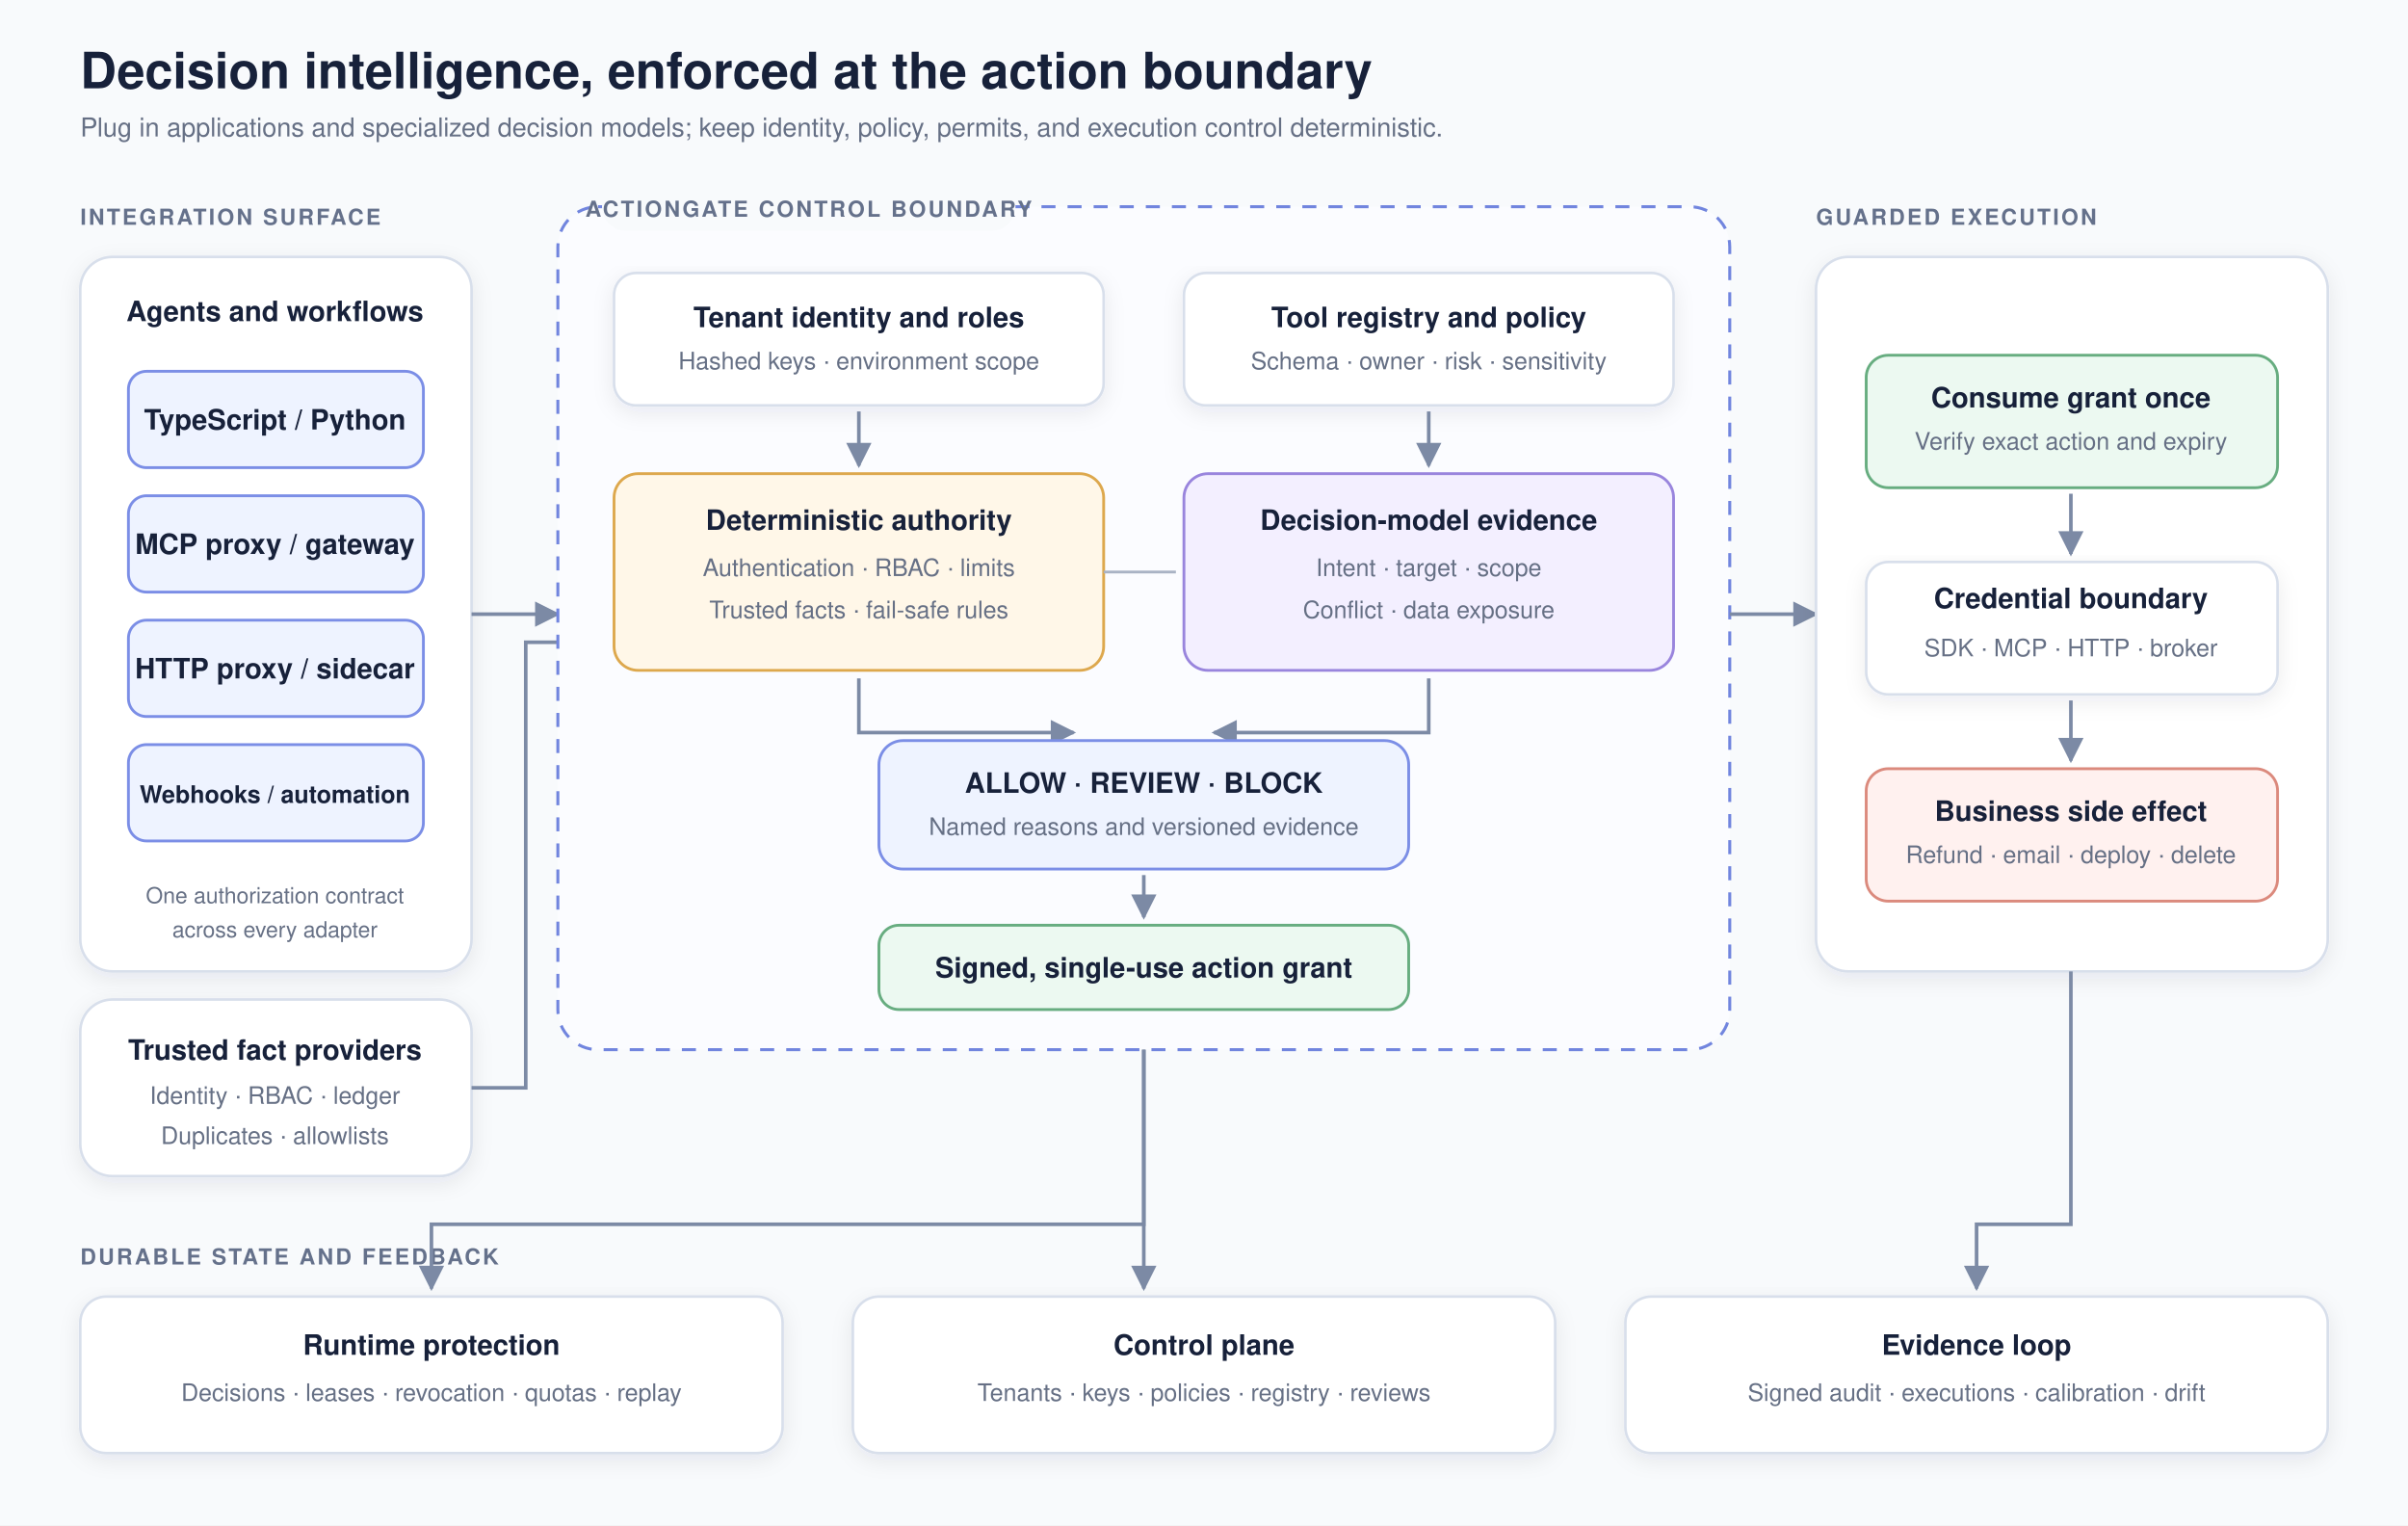
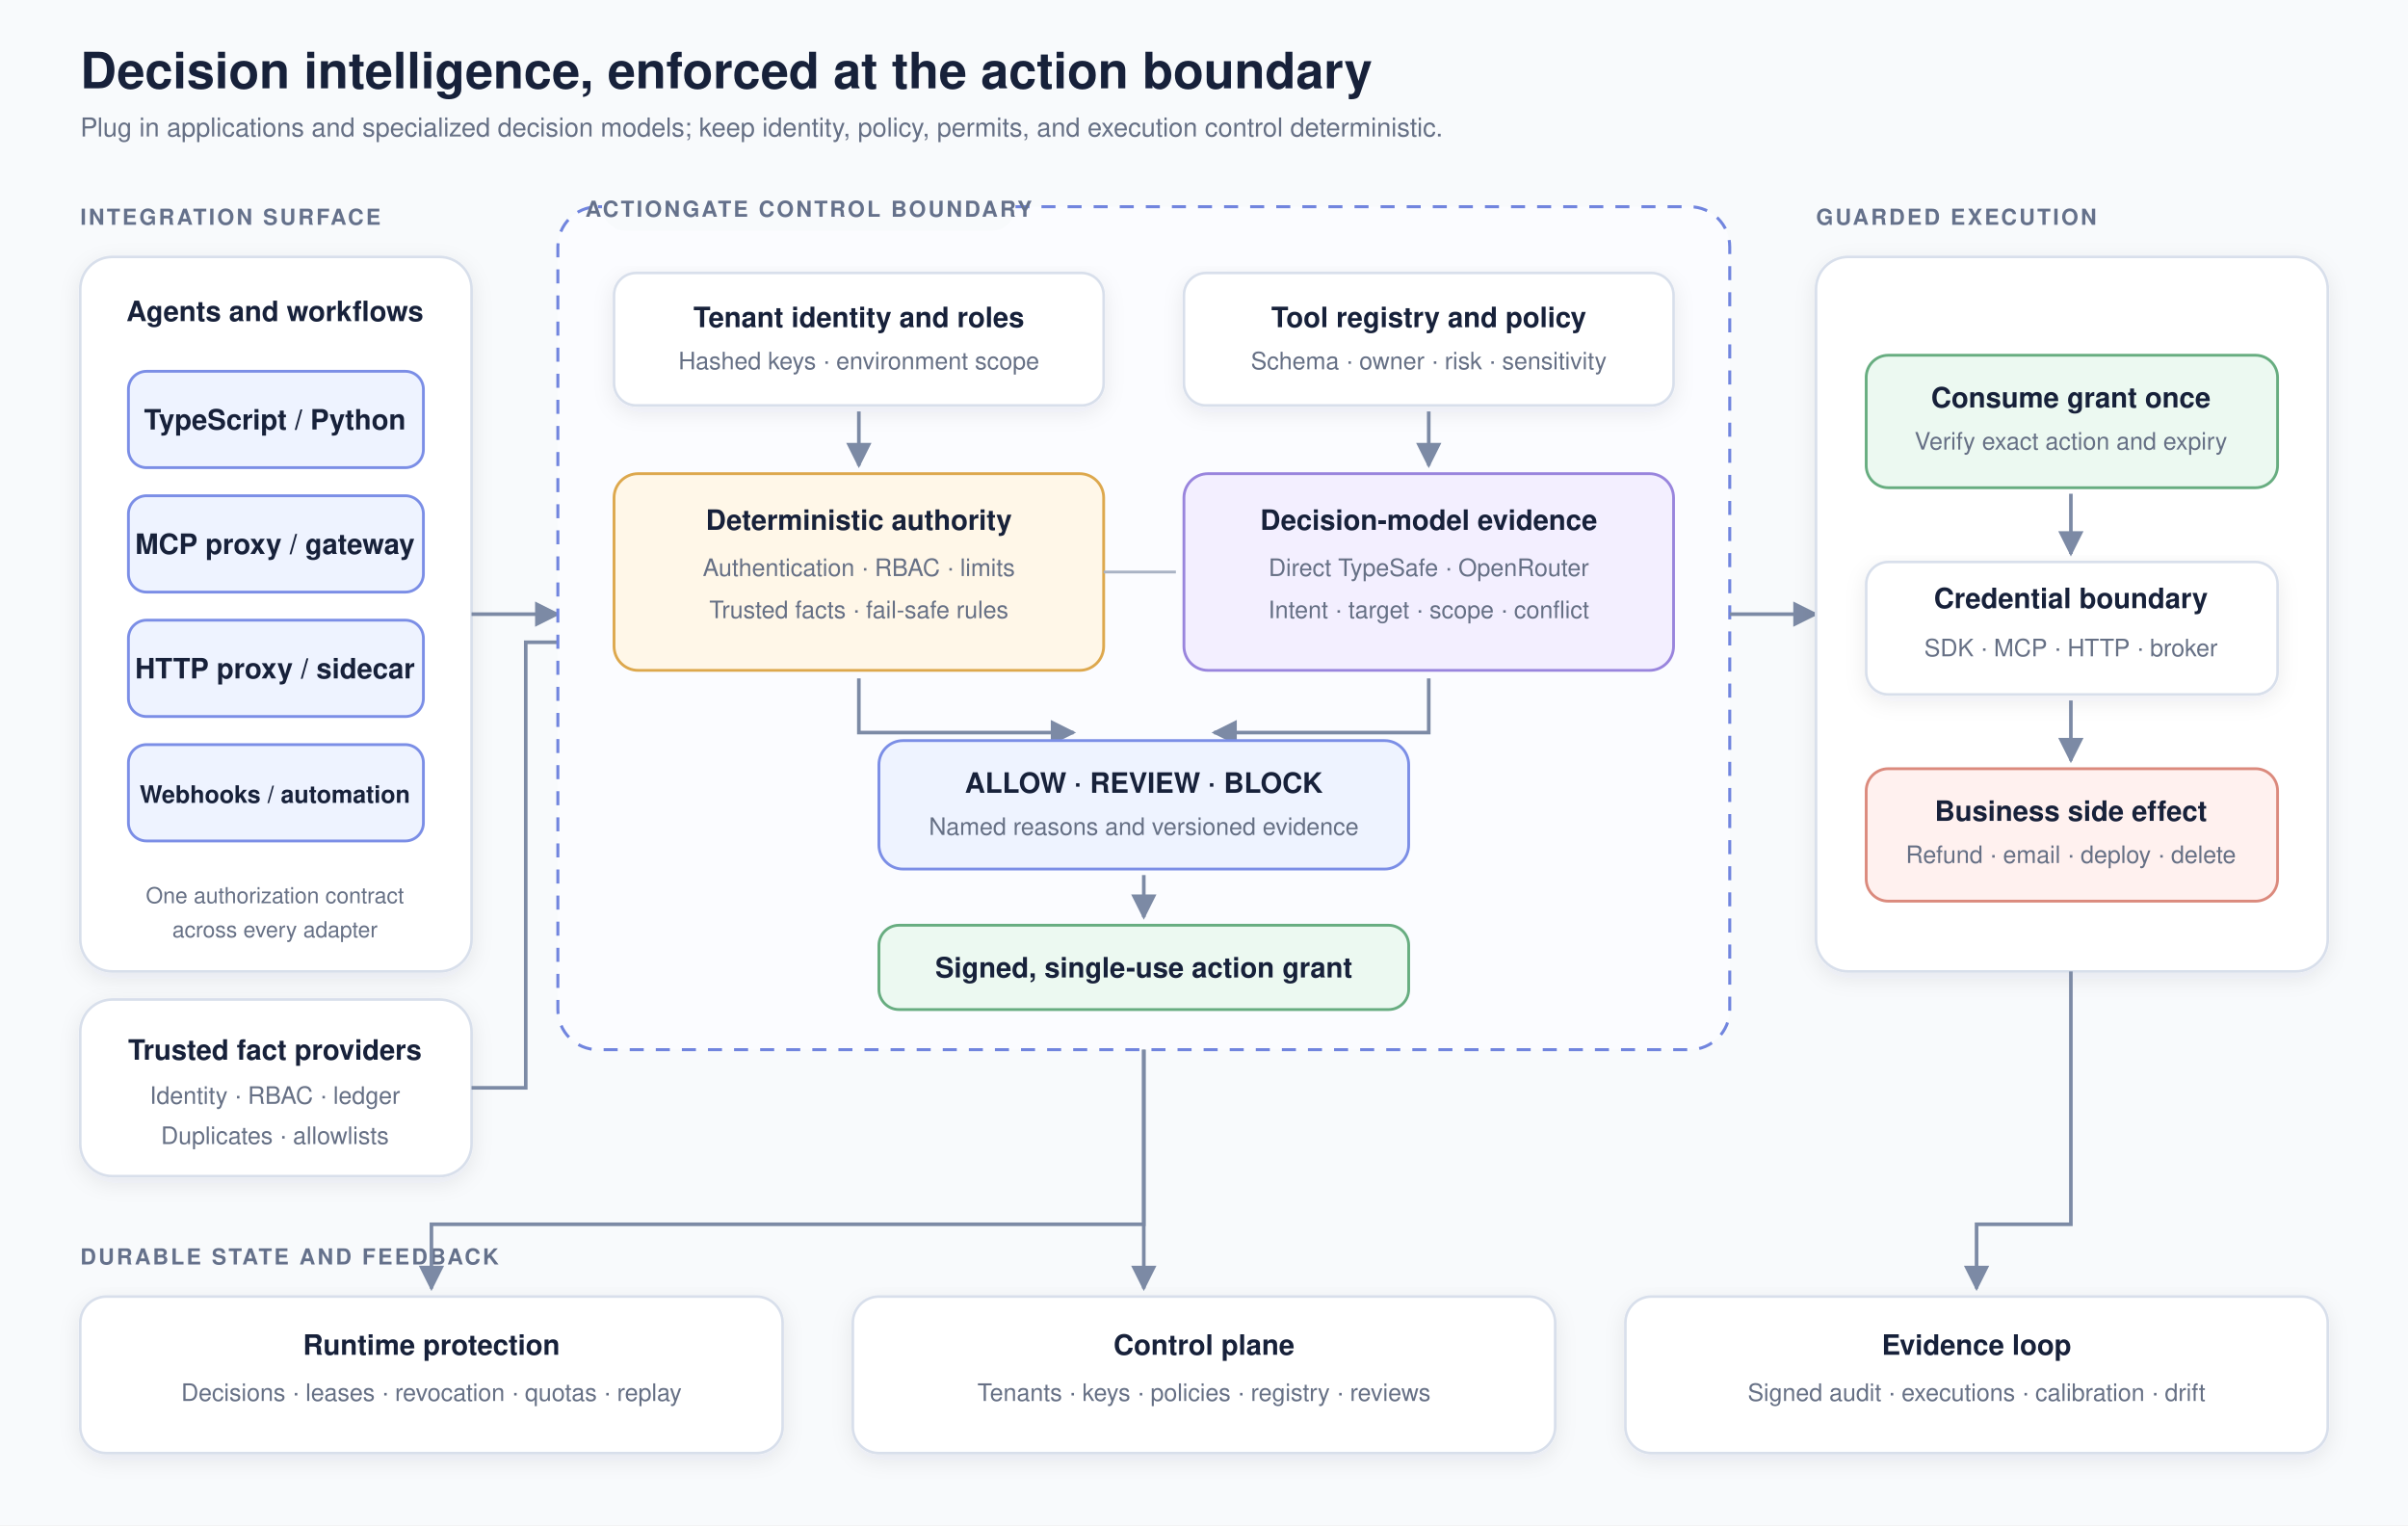
<svg xmlns="http://www.w3.org/2000/svg" viewBox="0 0 1200 760" width="1200" height="760" role="img" aria-labelledby="title description" font-family="ui-sans-serif,-apple-system,BlinkMacSystemFont,Segoe UI,Helvetica,Arial,sans-serif">
  <rect width="1200" height="760" fill="#f8fafc" />
  <defs>
    <marker id="arrow" viewBox="0 0 10 10" refX="9" refY="5" markerWidth="7" markerHeight="7" orient="auto">
      <path d="M0 0 L10 5 L0 10 z" fill="#7c8aa5" />
    </marker>
    <filter id="shadow" x="-10%" y="-10%" width="120%" height="130%">
      <feDropShadow dx="0" dy="3" stdDeviation="5" flood-color="#16213a" flood-opacity="0.08" />
    </filter>
    <style>
      .heading { font-size:25px; font-weight:700; fill:#17213a }
      .subheading { font-size:13px; fill:#667085 }
      .eyebrow { font-size:11px; font-weight:700; letter-spacing:.1em; fill:#65718b }
      .title { font-size:14px; font-weight:700; fill:#17213a }
      .adapter { font-size:12px; font-weight:700; fill:#17213a }
      .body { font-size:12px; fill:#667085 }
      .small { font-size:11px; fill:#667085 }
      .card { fill:#ffffff; stroke:#d8dfeb; stroke-width:1.3; filter:url(#shadow) }
      .blue { fill:#eef3ff; stroke:#7b8ee6; stroke-width:1.4 }
      .purple { fill:#f3efff; stroke:#9985dd; stroke-width:1.4 }
      .amber { fill:#fff7e8; stroke:#dda84d; stroke-width:1.4 }
      .green { fill:#ecf9f1; stroke:#67ad80; stroke-width:1.4 }
      .red { fill:#fff1ef; stroke:#db8a7d; stroke-width:1.4 }
      .boundary { fill:#fbfcff; stroke:#7185de; stroke-width:1.5; stroke-dasharray:7 6 }
      .arrow { fill:none; stroke:#7c8aa5; stroke-width:1.8; marker-end:url(#arrow) }
      .line { fill:none; stroke:#a9b3c4; stroke-width:1.4 }
    </style>
  </defs>
  <text x="40" y="44" class="heading">Decision intelligence, enforced at the action boundary</text>
  <text x="40" y="68" class="subheading">Plug in applications and specialized decision models; keep identity, policy, permits, and execution control deterministic.</text>
  <text x="40" y="112" class="eyebrow">INTEGRATION SURFACE</text>
  <rect x="40" y="128" width="195" height="356" rx="16" class="card" />
  <text x="137" y="160" class="title" text-anchor="middle">Agents and workflows</text>
  <rect x="64" y="185" width="147" height="48" rx="9" class="blue" />
  <text x="137" y="214" class="title" text-anchor="middle">TypeScript / Python</text>
  <rect x="64" y="247" width="147" height="48" rx="9" class="blue" />
  <text x="137" y="276" class="title" text-anchor="middle">MCP proxy / gateway</text>
  <rect x="64" y="309" width="147" height="48" rx="9" class="blue" />
  <text x="137" y="338" class="title" text-anchor="middle">HTTP proxy / sidecar</text>
  <rect x="64" y="371" width="147" height="48" rx="9" class="blue" />
  <text x="137" y="400" class="adapter" text-anchor="middle">Webhooks / automation</text>
  <text x="137" y="450" class="small" text-anchor="middle">One authorization contract</text>
  <text x="137" y="467" class="small" text-anchor="middle">across every adapter</text>
  <path d="M235 306 H278" class="arrow" />
  <rect x="40" y="498" width="195" height="88" rx="16" class="card" />
  <text x="137" y="528" class="title" text-anchor="middle">Trusted fact providers</text>
  <text x="137" y="550" class="body" text-anchor="middle">Identity · RBAC · ledger</text>
  <text x="137" y="570" class="body" text-anchor="middle">Duplicates · allowlists</text>
  <path d="M235 542 H262 V320 H302" class="arrow" />
  <rect x="278" y="103" width="584" height="420" rx="20" class="boundary" />
  <rect x="300" y="91" width="206" height="24" rx="12" fill="#f8fafc" />
  <text x="403" y="108" class="eyebrow" text-anchor="middle">ACTIONGATE CONTROL BOUNDARY</text>
  <rect x="306" y="136" width="244" height="66" rx="11" class="card" />
  <text x="428" y="163" class="title" text-anchor="middle">Tenant identity and roles</text>
  <text x="428" y="184" class="body" text-anchor="middle">Hashed keys · environment scope</text>
  <rect x="590" y="136" width="244" height="66" rx="11" class="card" />
  <text x="712" y="163" class="title" text-anchor="middle">Tool registry and policy</text>
  <text x="712" y="184" class="body" text-anchor="middle">Schema · owner · risk · sensitivity</text>
  <path d="M428 205 V232" class="arrow" />
  <path d="M712 205 V232" class="arrow" />
  <rect x="306" y="236" width="244" height="98" rx="12" class="amber" />
  <text x="428" y="264" class="title" text-anchor="middle">Deterministic authority</text>
  <text x="428" y="287" class="body" text-anchor="middle">Authentication · RBAC · limits</text>
  <text x="428" y="308" class="body" text-anchor="middle">Trusted facts · fail-safe rules</text>
  <rect x="590" y="236" width="244" height="98" rx="12" class="purple" />
  <text x="712" y="264" class="title" text-anchor="middle">Decision-model evidence</text>
-   <text x="712" y="287" class="body" text-anchor="middle">Intent · target · scope</text>
-   <text x="712" y="308" class="body" text-anchor="middle">Conflict · data exposure</text>
+   <text x="712" y="287" class="body" text-anchor="middle">Direct TypeSafe · OpenRouter</text>
+   <text x="712" y="308" class="body" text-anchor="middle">Intent · target · scope · conflict</text>
  <path d="M550 285 H586" class="line" />
  <path d="M428 338 V365 H535" class="arrow" />
  <path d="M712 338 V365 H605" class="arrow" />
  <rect x="438" y="369" width="264" height="64" rx="12" class="blue" />
  <text x="570" y="395" class="title" text-anchor="middle">ALLOW · REVIEW · BLOCK</text>
  <text x="570" y="416" class="body" text-anchor="middle">Named reasons and versioned evidence</text>
  <path d="M570 436 V457" class="arrow" />
  <rect x="438" y="461" width="264" height="42" rx="10" class="green" />
  <text x="570" y="487" class="title" text-anchor="middle">Signed, single-use action grant</text>
  <path d="M862 306 H905" class="arrow" />
  <text x="905" y="112" class="eyebrow">GUARDED EXECUTION</text>
  <rect x="905" y="128" width="255" height="356" rx="16" class="card" />
  <rect x="930" y="177" width="205" height="66" rx="11" class="green" />
  <text x="1032" y="203" class="title" text-anchor="middle">Consume grant once</text>
  <text x="1032" y="224" class="body" text-anchor="middle">Verify exact action and expiry</text>
  <path d="M1032 246 V276" class="arrow" />
  <rect x="930" y="280" width="205" height="66" rx="11" class="card" />
  <text x="1032" y="303" class="title" text-anchor="middle">Credential boundary</text>
  <text x="1032" y="327" class="body" text-anchor="middle">SDK · MCP · HTTP · broker</text>
  <path d="M1032 349 V379" class="arrow" />
  <rect x="930" y="383" width="205" height="66" rx="11" class="red" />
  <text x="1032" y="409" class="title" text-anchor="middle">Business side effect</text>
  <text x="1032" y="430" class="body" text-anchor="middle">Refund · email · deploy · delete</text>
  <text x="40" y="630" class="eyebrow">DURABLE STATE AND FEEDBACK</text>
  <rect x="40" y="646" width="350" height="78" rx="13" class="card" />
  <text x="215" y="675" class="title" text-anchor="middle">Runtime protection</text>
  <text x="215" y="698" class="body" text-anchor="middle">Decisions · leases · revocation · quotas · replay</text>
  <rect x="425" y="646" width="350" height="78" rx="13" class="card" />
  <text x="600" y="675" class="title" text-anchor="middle">Control plane</text>
  <text x="600" y="698" class="body" text-anchor="middle">Tenants · keys · policies · registry · reviews</text>
  <rect x="810" y="646" width="350" height="78" rx="13" class="card" />
  <text x="985" y="675" class="title" text-anchor="middle">Evidence loop</text>
  <text x="985" y="698" class="body" text-anchor="middle">Signed audit · executions · calibration · drift</text>
  <path d="M570 523 V610 H215 V642" class="arrow" />
  <path d="M570 523 V642" class="arrow" />
  <path d="M1032 484 V610 H985 V642" class="arrow" />
</svg>
